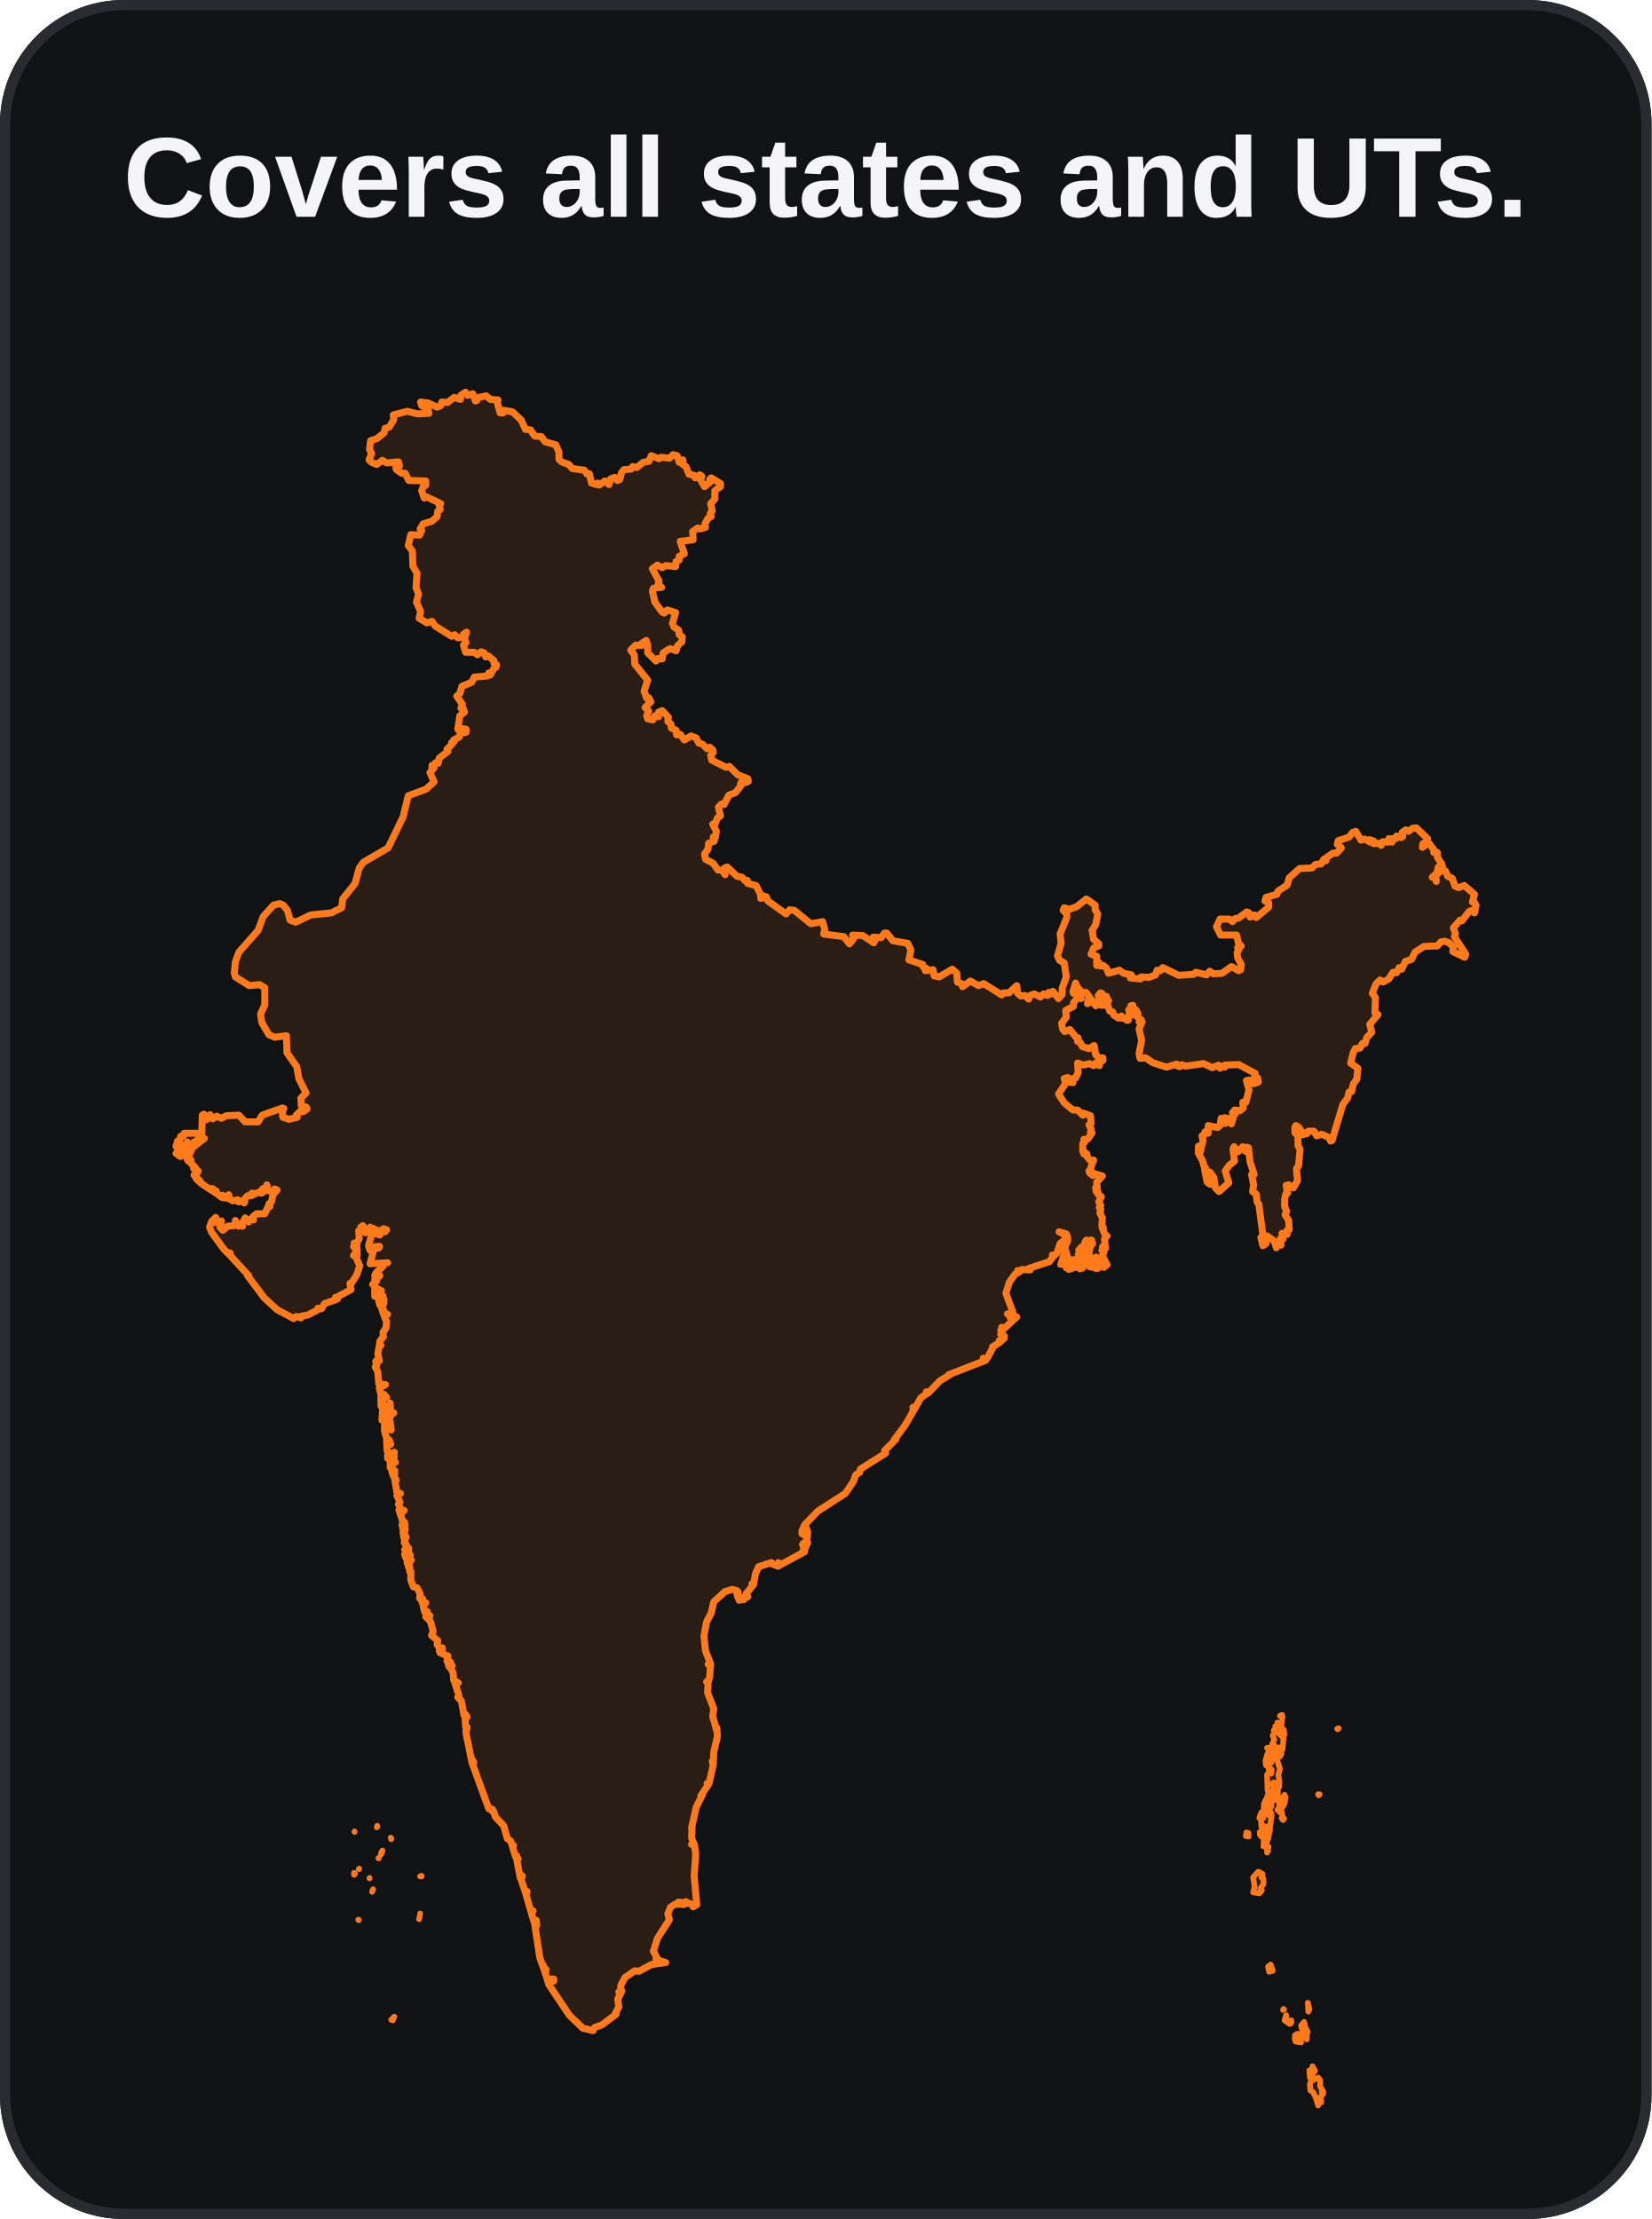
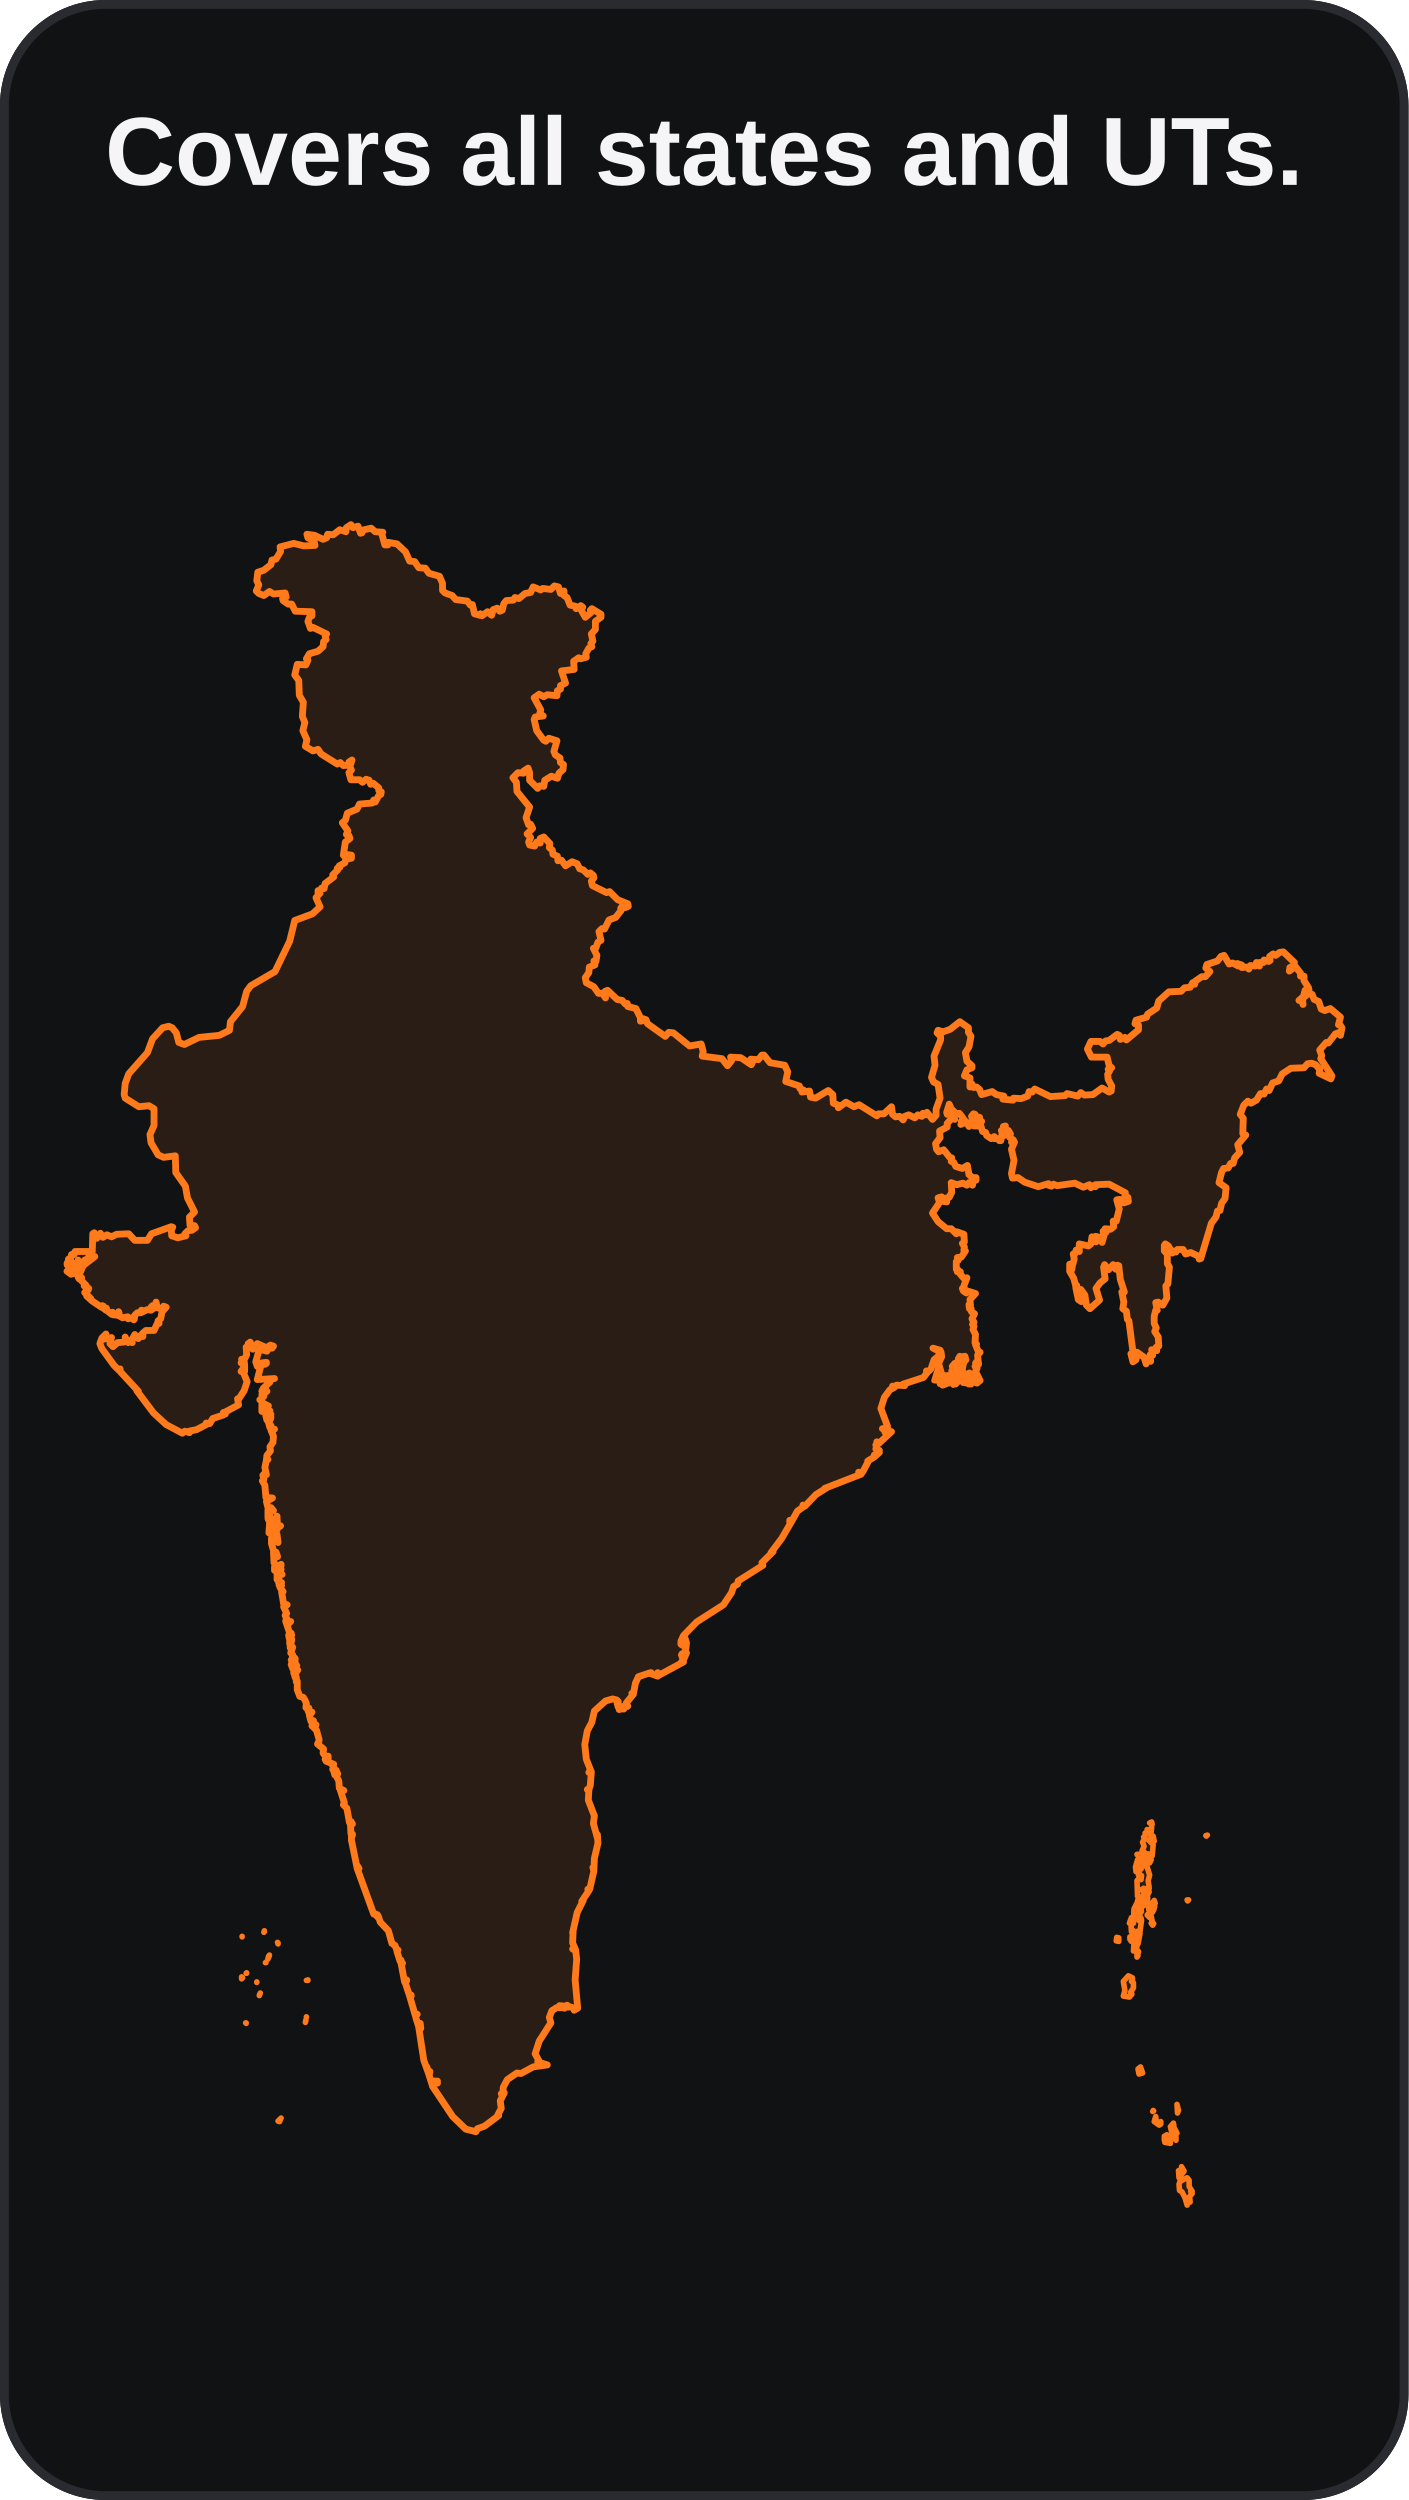
- <svg xmlns="http://www.w3.org/2000/svg" width="320" height="430" viewBox="0 0 320 430" role="img" aria-labelledby="title description">
+ <svg xmlns="http://www.w3.org/2000/svg" width="320" height="568" viewBox="0 0 320 568" role="img" aria-labelledby="title description">
  <defs>
    <style>
      .heading { fill: #f5f5f7; font: 750 22px -apple-system, BlinkMacSystemFont, "Segoe UI", Arial, sans-serif; }
      .map-outline { fill: #2a1d15; stroke: #ff7a1a; stroke-width: 1.35; stroke-linejoin: round; }
      .island-outline { stroke-width: 1.1; }
    </style>
  </defs>
-   <rect width="320" height="430" rx="24" fill="#111214" />
-   <rect x="1" y="1" width="318" height="428" rx="23" fill="none" stroke="#2a2b30" stroke-width="2" />
+   <rect width="320" height="568" rx="24" fill="#111214" />
+   <rect x="1" y="1" width="318" height="566" rx="23" fill="none" stroke="#2a2b30" stroke-width="2" />
  <text x="160" y="42" text-anchor="middle" class="heading">Covers all states and UTs.</text>
-   <g aria-label="Map of India" transform="translate(0 -12)" data-boundary-source="DataMeet India community" data-boundary-license="CC0" data-boundary-standard="Survey of India">
+   <g aria-label="Map of India" transform="translate(-24 18) scale(1.15)" data-boundary-source="DataMeet India community" data-boundary-license="CC0" data-boundary-standard="Survey of India">
    <g id="india-mainland-outline" aria-label="India mainland and claimed territorial outline">
      <path class="map-outline" fill-rule="evenodd" d="M114.6,105.6 115.6,105.9 115.8,105.6 116.1,106 117.2,105.2 118,105.9 118.3,104.8 119.1,104.5 119.6,105.1 120.1,104.9 120.4,103.6 120.9,103 122.3,102.9 122.6,102.4 123.4,102.6 124.6,101.6 125.7,101.4 126.2,100.3 127.7,100.9 128.1,100.6 129.7,100.8 130.4,100.1 131.2,100.3 131.6,101.6 132.3,101.1 132.3,102 132.9,102.4 133.5,103.9 134.5,104.1 134.7,104.6 135.6,104 136,104.3 135.7,104.9 136.5,106.3 137.6,105.4 137.5,104.9 137.8,104.6 139.6,105.7 139.6,106.3 138.5,107.1 138.5,108.7 137.7,109.6 138,111 137.6,111.5 137.8,112.1 137.2,112.4 136.6,113.5 136.7,114.2 135.6,114.5 135.2,114.3 134.2,115 134.3,116.6 131.8,116.9 132.6,119.3 131.6,119.8 131.6,120.5 131,120.8 130.9,121.8 129,121.6 128.3,122 127.4,121.5 126.4,122.2 127.7,124.6 127.5,125.3 128.2,125.8 126.6,126 126.4,126.5 126.9,128.7 128.3,130.6 128.7,130.8 129.3,130.2 130.9,130.7 130.3,132.8 130.6,133.5 131.5,134.1 131.6,135 132.2,135.4 132.1,136.4 131.3,137.1 131,138.1 129.8,137.7 128.5,138.5 128.3,139.7 127.5,139.6 127.1,140.1 125.5,138.5 125.5,137 125.2,136.1 124.3,136.7 124.3,137.1 123.2,137 122.2,138 122.9,138.9 123,140.7 125.5,143.8 124.8,145.9 125.3,147.3 125.7,147.2 126.1,148 125,149.1 125.7,149.8 125.3,150.7 125.5,151.3 126.5,151.5 126.9,150.7 127.6,150.9 127.6,150 128.3,149.7 129.5,151 129.4,151.8 130,152.3 130.1,153.1 131,153.5 131.1,154.4 131.8,154.3 132.6,155.4 133.9,154.6 134.9,155 135.4,156 136.1,156.2 137,157.1 137.5,156.8 138.1,157.3 138.2,157.8 137.7,158.4 137.9,159.3 140.7,160.7 141.3,160.5 142.9,162.1 144.9,162.9 145,163.4 144.6,163.6 144.1,163.7 143.9,163.2 143.5,163.8 143.6,164.2 142.5,165.6 141.2,166.1 140.3,167.9 139.8,167.8 139.2,168.4 139.6,170.1 139,170.5 138.6,171.6 138.1,171.7 138.8,173.1 138.6,174.3 138.2,174.2 138.4,175 137.3,175.4 137.2,176.5 136.5,177.5 136.7,178.5 138.2,179.3 139.1,180.6 139.9,180.6 140.5,181.5 140.4,180.2 140.9,180 142.8,181.8 143.8,182 144.4,182.7 144.8,182.6 144.9,183.2 146.5,183.6 147.4,185.4 147.4,186.1 147.9,186 147.9,185.6 148.5,185.8 148.8,186.6 152.3,189.1 153,188.3 153.9,188.4 157.1,191 159.4,190.6 159.8,192.1 159.6,193 163.5,193.5 164.6,194.9 165.4,193.9 165.2,193.2 167.2,193.3 169.3,194.7 169.5,194.3 169.2,193.6 170.7,193.7 171.4,192.8 171.8,192.8 173,194.3 175.9,194.8 176.5,196.1 176.1,198 178.8,198.9 178.9,199.4 179.6,199.7 179.3,200.1 180.8,199.9 181,201.1 182,201.3 184.5,199.8 185.4,200.6 185.5,202.3 186.5,202.7 186.5,203.2 188,202.1 189.6,203 190.6,202.6 194.1,204.8 194.4,204.4 195.5,204.4 197,203 197.2,204.5 197.8,205 198.6,204.9 199.3,205.6 199.6,204.9 200.4,204.6 201.6,205.2 202.2,204.6 203,204.9 203.2,204.3 203.7,204.6 204,204.1 205.1,205.5 205.8,204.7 205.8,203.5 206.6,201.3 206.2,198.6 205.3,198.1 204.9,197.2 205.6,194.8 205.4,193 206.7,189.8 206.7,189.1 206,188.4 206.2,187.9 207.2,188.2 208.6,187.7 210.5,186.2 212.2,187.4 212.2,188.3 212.7,189.1 212.3,191.2 211.6,192.3 211.9,194 212.9,194.9 212.9,195.3 211.9,195.7 211.4,196.9 212.5,197.3 212.5,199.1 212.9,198.5 213.2,199.2 213.8,199.1 214.4,199.6 214.8,200.6 216.9,200 217.7,200.6 219.2,200.9 219,201.5 221,201.7 221.1,201.3 222.6,201.4 223.9,200.9 224.2,200 224.8,200.1 225.3,199.5 228.4,201 231.3,200.8 231.7,200.4 233.8,200.9 234.4,200.2 235.1,200.7 236.8,200.6 238.6,199.3 240,200.1 240.4,199.9 240.5,198.9 239.8,197.6 239.7,196.6 240.1,195.9 239.8,195.6 240.5,195.3 240,194.9 239.6,193.2 236.5,193.2 235.7,191.6 236.4,190.1 238.2,190.1 238.8,190.6 239.3,190 240,189.9 241.6,188.7 242,188.9 242.2,189.7 243.1,189.3 243.4,189.8 245.8,187.8 245.8,186.9 245.1,186.6 245.3,185.9 247.4,185.3 247.6,184.7 249.4,183.5 249.8,182.1 251.8,180.3 254.2,180.2 254.9,179.5 256,179.4 256.5,178.5 256.9,178.8 257,178.2 258.3,177.3 259,177.3 259.9,176.3 259.1,175.6 259.3,174.9 261.4,174.2 262.1,173.3 262.7,173.1 263.7,174.8 264.4,174.6 265.5,175.2 265.3,174.7 266.2,175 266.2,175.5 267.2,175.4 267.6,175.8 267.9,175.1 268.9,175.2 269.1,174.5 269.7,175.2 269.7,174.5 270.5,174.5 270.6,174 271.5,174.3 271.8,174.1 271.7,173.3 272.4,172.8 272.9,173.1 273.7,172.5 274.4,172.4 276.6,174.5 276.5,175.1 275.7,175.5 275.6,176.2 276.8,175.3 277.8,176.6 277.8,177.2 278.5,177.2 278.5,178.1 279.4,179.5 279.5,180.1 278.7,180 278.4,181.2 277.5,182 278.1,182.1 278.3,182.8 278.2,181.6 279.3,180.7 280.1,180.8 280.5,181.8 281.4,182.2 281.9,183.7 282.6,184 283.7,183.6 285.7,185.3 285.3,186.8 285.6,186.8 286,187.4 285.7,188.9 285.2,188.4 284.7,188.6 283.3,190.4 282.9,190.3 281.6,191.8 282,192.9 281.8,193.5 284,196.9 283.8,197.5 281.5,196.4 281.6,195.6 280.8,194.7 280,194.4 279.2,194.5 278.5,195.3 275.9,195.4 274.2,196.5 273.5,197.9 272.3,198.3 271.6,199.8 271.1,199.5 270.6,200.5 269.9,200.4 269.1,201.7 268,202.3 267.4,201.9 266.6,202.7 265.9,204.5 266.5,205.3 266.4,208.3 267,208.6 265.4,210.5 265.8,212 264.8,213.1 264.5,214.2 264,214.2 263.5,215.1 262.6,215.2 262.2,216 261.7,218 263.1,219 262.9,221.1 262.2,222.1 261.9,223.5 261.4,223.6 261.1,224.8 260.2,226 258.1,233 257.8,233.1 257.6,232.5 256.1,231.8 255.1,232.1 254.6,231.2 253.5,231.2 253.2,231.7 252.9,231.5 252.5,231.9 251.7,230.5 251.1,230.1 250.9,230.4 250.9,231.5 251.5,232.1 251.5,234 251.9,234.7 251.6,238 251.2,238.4 251.4,240.8 250.6,242.2 249.7,241.6 249.2,241.7 249.5,243.2 249.2,243.2 248.9,244.4 248.9,245.8 249.3,246.7 249,247.4 249.7,248.5 249.8,250.3 249.3,250.5 249.4,251.2 248.4,251 248.6,252.1 248.1,252 248.2,253.3 247.7,252.8 247.3,253.8 246.9,252.5 245.5,251.5 245.3,253 244.7,253.4 244.3,251.8 244.7,251.8 244.7,251.4 243.9,245.3 243.6,245 243.4,243.4 242.7,242.9 242.9,241.6 242.5,239.6 243,239.6 242.2,237.1 241.9,234.4 241.6,234.3 241.3,235.1 240.8,234.2 239.9,235.2 239.1,234.2 238.9,234.7 239.2,237 238.2,237.8 237.4,238.9 238.1,241.2 236.2,242.9 235.5,242.2 235.2,240.2 234.4,239.1 234.1,240.2 234.5,241.5 233.9,241.1 233.4,238.7 233.6,238.3 233.4,238.4 233,236.9 232.2,235.5 232.2,234.9 232.6,235.2 232.7,234.7 232.2,234.7 232.2,234.1 232.8,234.2 233.1,233.1 232.9,232.1 233.2,232.1 233.5,231.3 234.1,231.6 234.1,230.1 235.9,230.5 236.4,230.1 236.6,228.7 236.8,229.5 237.4,229.7 237.3,228.6 238.2,228.8 238.6,229.8 239,228.4 238.8,227.6 239.1,227.4 239.4,227.8 239.2,227.1 240.3,227.2 240.9,226.7 240.8,225.6 241.4,225.6 242,223.2 241.5,221.4 242.1,221.3 242.9,222 243.8,221.7 243.7,220.9 243.1,220.7 243.2,220 240,218.3 237.3,218.4 237.3,218.8 236.9,218.6 236.4,219 236.1,218.4 234.9,218.9 233.2,218.1 229.7,218.6 229,218.3 228.6,218.7 228,218.5 228,218.2 226,218.8 223.3,217.9 222,217 220.9,217.1 220.7,216.2 221.2,213.6 220.7,211.4 221.3,210 220.7,210 221.1,209.6 220.3,209 220.5,208.4 220.1,207.7 219.5,207.6 219.5,206.8 219.1,206.9 219.2,207.6 218.7,207.7 219.1,208.1 218.8,208.3 219.1,208.2 219.2,208.7 218.8,208.7 218.6,209.7 218.3,209.7 218.3,209.3 217.3,209.3 217.4,209 217.3,208.9 216.7,209.3 215.8,208.7 215.6,208.1 215,207.9 214.5,206.3 214.8,205.9 214.4,205.9 214.4,205.1 213.6,204.9 213.5,204.5 213.2,204.4 212.8,204.9 213.2,205.8 213.3,205.5 213.5,205.6 213.6,206.2 214.1,206.2 214.1,206.8 213.3,206.8 212.7,206.2 212.3,206.9 211.8,206 210.7,206.5 210.8,206.2 210.9,206.3 211.1,206.3 210.8,205.9 211.4,205.9 211.4,205.6 211.1,205.7 211.1,205.2 210.4,204.3 209.8,204.4 208.8,203.4 208.4,202.5 207.9,204.1 208,204.5 208.2,204.1 209.2,204.4 209.5,205.5 208.9,205.3 208,206.3 208,207 206.5,207.8 206.6,209.1 205.7,210.3 205.9,211.4 206.3,211.9 207.3,211.5 208.5,213 208.9,213.1 208.8,213.8 209.3,214 209.7,214.8 211,215.2 212,214.6 212.3,216.4 213,217 213.7,217 213.7,217.5 213.2,217.6 213,218.5 212.3,218 211.9,218.5 211.1,218.1 209.9,218.4 208.8,218 208.9,219.9 208.4,220.9 207.9,221 207.9,221.8 207.2,221.7 206.9,220.8 206.2,221 206.5,221.9 205.1,224 206.2,225.7 207.9,227.1 208.8,227.1 209.8,228.1 209.9,227.7 211.3,228.2 211.4,229.7 211,230 211.4,230.7 211.3,231.4 211.6,231.5 210.8,232.7 210,232.8 210.2,233.3 209.8,233.6 209.8,235.1 210.1,235.2 210,235.6 210.6,235.6 210.6,236.1 211.4,237 211.9,236.8 211.3,238.4 211.4,238.9 211,238.9 211.2,239.4 211.8,239.8 212,239.4 213.6,239.9 212.5,241.1 212.6,242.2 212.3,242.1 212.4,242.9 212.7,242.8 212.8,243.5 213.4,243.9 212.9,244.9 213.3,245.6 213,246 213.3,246.4 213.1,247 213.6,248 213.5,249.6 213.8,249.9 213.6,250 214.2,251.5 214.5,251.5 214,252.1 214.2,253.9 213.7,253.8 213.8,253.4 213.6,253.7 213.8,254.3 213.5,254.3 213.9,254.7 213.6,255.3 214.5,257.1 214.1,257.4 213.8,256.9 213.9,257.6 213.3,257.4 213.1,256.8 212.9,257.2 212.4,255.6 212.2,255.7 212.5,255.8 212.3,257.4 212,257.2 212.1,256.6 211.9,257 211.2,256.7 211,254.7 211.3,253.4 211.7,253 211.5,252.3 210.9,252.4 211.3,252.8 211.2,253.1 210.5,252.3 210.2,252.8 210.3,253.9 210,253.4 210.3,254 209.9,254.2 209.8,255.2 209.8,254.5 209.3,254.5 209.5,253.7 209,254.3 209.2,254.9 208.9,255.2 209.1,255.5 208.9,257.4 208.7,257.5 208.8,257.3 208.6,257 208.7,256.4 208.7,256.2 208.6,257 208.7,257.3 208.4,257.6 208.5,256.2 208.1,256.1 208.4,256.3 208.2,256.7 208,256.2 207.4,256.1 207.7,257.8 207.1,258 207,256.8 206.7,256.7 206.9,256.5 206.9,255.8 206.3,253.7 206.9,252.4 206.8,251.5 206.6,251.1 205.2,250.7 206.2,251.2 206.6,252 205.4,253 204.8,254.8 204.3,255.3 203.9,255.2 204,255.6 203.3,256.5 199.3,257.8 199.6,258.1 198,258 197.5,258.5 197.2,258.2 197.3,258.6 196.7,258.9 195.6,260.4 194.9,262.6 196.2,266.1 196.1,266.5 195.2,266.6 196.3,266.6 196.4,267.3 195.9,267.2 195.7,267.3 196.1,267.5 197,267.2 194.4,269.6 194.1,269.2 194.3,269.6 193.9,269.8 194.1,270.5 193.9,270.6 194.6,270.9 194.4,271.5 193.6,271.8 194,271.8 194.6,271.3 193.6,272.2 192.3,273 192.5,272.9 191.4,275 191.1,275.4 190.5,275.2 191,275.6 183.8,278.4 184.2,278.3 182.1,279.6 179.9,281.9 179.5,281.7 179.8,281.9 178.4,282.9 177.4,284.7 176.9,284.7 176.9,285.2 177.4,284.7 175.3,288.3 173.2,291.1 173.6,290.9 171.4,293.1 171.6,293.6 166.7,296.7 166.6,297.3 165.8,297.8 165.4,299 163.8,301.4 158.5,304.8 155.9,307.5 155.4,308.6 155.4,309.2 156.4,309.8 156.2,308 156.5,308.9 156.4,309.9 156.2,310.8 155.6,311.1 156.2,311 156.2,311.3 156.5,310.9 155.9,312.3 155.5,311.3 155.9,312.4 155.5,312.7 155.9,312.7 150.9,315.4 150.9,315 150.8,314.8 150.8,315.5 149.4,315 149.3,315 149.4,315 149.5,314.8 149.4,314.8 147,315.6 146.4,316.9 146,319.1 145.7,318.9 145.9,319.2 144.6,320.8 144.9,321.4 144.5,321.3 144.8,321.5 144.3,321.5 144.1,322 143.8,321.5 144,321.9 143.2,322.1 143.2,321.5 143,321.6 142.8,320.9 142.8,320.4 143,321.2 143,320.5 142.7,320.2 141.9,320 140.5,320.4 138.3,322.4 137.8,324.6 136.9,326.3 136.4,329 136.7,331.9 137.6,334.2 137.2,334.5 137.7,334.4 137.5,337 137.2,338 136.9,337.9 137.2,338.1 137.1,340 138.3,343.1 138.1,344.6 138.9,347.5 138.8,346.8 138.9,346.8 139,348.5 138.3,351.5 138.2,353.8 138,353.3 138.2,354 137.4,357.5 137.2,357.9 137,357.6 137.2,357.9 135.8,360 136.1,359.8 134.9,362.2 134,366.2 134.1,365.9 134,368.2 134.6,369.6 134.1,369.3 134,369.4 134.6,369.7 134.8,371.4 134.5,375.5 135,381.1 134.3,381.5 134.3,381.1 133.1,380.7 133.1,380.9 132.9,380.5 132.4,381.1 132.2,380.9 132.6,380.7 131.4,380.6 131.9,381 130.8,381 129.9,381.6 129.4,382.9 129.7,384 127.4,387.6 126.6,390.1 127.4,391.6 127.1,391.7 129,392.3 126.2,392.7 123.8,394 123,393.9 121.1,395.2 120.3,396.7 120.2,398.1 120.2,398.1 119.9,398 119.9,398 120.2,398.2 120.5,397.8 119.7,399.4 119.9,400.9 119.2,402.2 119.4,402.3 116.6,404.4 115.2,404.9 114.9,405.5 112.9,405 110.3,402.5 106.3,396.5 106.7,395.7 107.3,395.9 107,395.6 107.3,395.5 106.6,395.5 106.2,396.1 105.5,393.9 105.7,394.2 105.8,393.6 105.6,393.9 105.2,392.7 105.5,393.9 104.6,391.4 103.6,384.9 104,385.1 103.9,384.1 103.5,384.3 103.6,384.8 103,382.9 103,382.5 103.3,382.3 102.9,382.5 101.8,378.7 102.1,378.7 102.1,378.5 101.8,378.7 100.9,376 101.2,375.7 101.2,375.5 100.8,375.8 100.9,375.6 100.8,375.4 100.8,375.6 100.8,375.9 100.1,372.2 100.4,372.2 99.9,371.8 100.1,371.6 99.9,371.8 99.3,369.9 99.5,369.6 99.3,369.7 98.9,368.7 98.3,368.3 97.6,365.8 96,364.1 95.6,362.9 95.4,362.6 95.5,363.1 94.9,362.4 94.7,362.5 91.4,353.4 91.8,353.5 91.3,352.7 91.5,353.3 91.4,353.3 90.3,347.9 90.3,346.8 90.4,347.2 90.4,346.9 90.5,346.9 90.5,346.8 90.5,346.7 90.2,346.6 90.1,344.7 90.2,345 90.5,344.7 90.2,344.2 90.1,344.7 89.9,344.4 89.4,341.6 88.7,340.9 88.9,340.5 88,337.7 88.8,338.1 87.9,337.6 87.8,336.2 87.3,335.2 87.6,334.8 87.5,334.6 87,335 86.8,334.2 87.3,334.1 86.6,333.9 86.9,333.7 86.5,333 86.7,333 86.8,332.9 85.3,332.3 85.1,331.9 85.4,331.5 85.7,331.8 85.7,331.3 85.3,331.5 84.7,330.7 84.8,329.9 83.6,328.9 83.9,328.3 83.9,328 83.4,326.2 82.5,325.3 83.2,325.4 83.3,325.1 82.5,324.7 82.8,324.3 82.3,324.4 82,323.3 82.5,322.6 82,323 81.6,322 81.9,321.8 81.3,321.7 81.4,320.9 81.1,320.2 80.8,319.7 80.1,319.5 79.6,318.2 79.6,316.5 79.4,316.6 79.4,315.7 79.2,315.8 79,315.1 79.4,314.8 78.9,314.9 78.9,314.7 79.7,314.3 78.9,314.5 78.8,314 78.9,314 79,313.9 78.7,314 78.4,313.2 78.6,312.7 78.8,313.2 78.7,313.2 78.7,313.4 78.8,313.6 78.8,313.3 79.5,313.4 78.8,313.1 78.7,312.8 79.1,312.9 79.2,312.7 78.4,312.3 78.9,311.9 79,312.3 79.1,312.4 79.2,312.1 79.1,311.9 78.6,312 78.7,311.3 78.3,310.9 78.7,309.8 78.2,309.9 78.2,309.2 78.4,309.2 78.1,309.1 78.1,308.4 78.2,308.1 78.3,308.3 78.5,308.5 78.5,308.2 78.4,308.3 78.4,308.1 78,308 77.9,307.4 78.2,307.9 78.5,307.4 78.1,307.5 78.4,307 78.1,307 77.3,304.6 77.9,305.1 78.3,304.7 77.8,304.7 77.2,303.5 77.5,303.1 76.9,301.8 77.6,301.4 76.9,301.2 76.5,298.8 76.8,298.8 76.2,298 76.5,297.6 76,297.5 76.5,297 75.9,297 76,296.4 75.6,296.4 75.6,294.8 75.1,294.6 75.1,293.9 75.4,293.9 76.3,294.6 76.2,294.9 76.2,294.9 76.6,295.4 76.2,294.9 76.4,294.4 76.1,293.7 76.4,293.7 76.4,293.4 76.1,293.6 75.9,294.1 75,293.1 74.9,291 75.4,291.1 75.5,291.5 75.7,291.9 75.7,291.8 75.4,291 75,291 74.5,289.3 74.5,288.2 75.2,287.9 75.7,288.4 75.5,288.7 75.7,289 75.8,289.1 75.6,287.5 75.1,287.6 74.9,287.1 75.2,287.2 75.3,286.6 75.6,286.6 75.3,286.3 75.6,286.3 76.3,285.8 75.7,286 75.6,283.9 75.1,285 75.3,285.6 74.5,285.9 74.4,286.8 74,287.2 74.2,284 73.9,284.6 73.8,284.3 74.3,283.2 73.8,283.9 73.8,282.7 74.9,282.8 74.4,282.2 74.1,282.5 73.8,282.2 73.5,281 74.7,280.3 73.4,280.2 73.2,277.8 72.7,276.9 73,276.6 72.8,275.8 73.2,275.4 73.3,275.4 73.4,275.7 73.5,275.7 73.2,274.3 73.5,272.8 73.8,272.7 73.5,272.8 73.6,271.9 74.3,271 74.2,270.2 74.8,269.3 74.9,268.1 74.4,266.9 74.6,267 75.1,266.7 74.5,266.8 74.4,266 74.2,266.4 73.8,265 74.2,265 74.4,264.4 73.6,264.9 73.4,264.1 73.3,263.5 74.4,263.8 73.9,263.6 74.2,263.1 73.2,263.2 73.2,262.7 73.5,262.5 73.9,262.1 72.9,262.4 72.6,263.2 72.6,261.9 72.8,261.6 73.1,262 73.5,261.9 72.6,261.5 72.6,260.9 72.2,260.9 73,260.2 72.6,259.9 73.1,259 73.4,259.4 73.6,259.2 73.3,258.9 72.6,259.2 72.9,258.6 74.2,257.4 74.3,256.8 75.1,256.7 71.7,256.9 72.4,254.2 72.7,253.8 73.2,253.9 73.5,253.7 73.5,253.5 72.6,253.6 71.7,254.3 71.4,253.4 72.1,250.9 73.6,251.3 74.1,250.4 74.6,250.7 74.9,250.3 74.3,250.1 73.5,250.6 71.7,249.8 70.8,250.9 70.3,249.5 70.1,250 69.9,249.8 69.9,250.5 69.8,250.6 69.7,250.6 69.7,250.6 69.7,250.5 69.7,250.5 69.5,250.5 69.6,252 69.1,253 68.6,252.9 69.1,253.2 69.2,254 69.1,253.8 68.9,253.7 68.5,253.6 69.2,254.1 69.2,255.3 68.9,254.7 68.5,255.3 68.9,255.4 69.7,257.3 69.1,259.1 68,260.8 68,260.7 67.8,260.7 68,261.9 65.2,263.4 65.4,263.7 65,263.4 65,263.9 62.9,264.6 62.3,265.6 61.6,265.5 61.8,265.7 59.7,266.8 58.2,267.1 58.3,267.4 57.4,267.1 56.9,267.5 53.7,265.8 51.2,263.5 47.9,259.1 48.2,259.2 48.1,259.1 44.6,255.3 44.6,254.8 44.3,255 43.4,254.1 41,250.8 40.6,249.8 41,248.7 41.8,247.9 41.5,248.9 42.9,248.6 42.6,249.8 43.2,250.4 44.1,249.6 45.3,249.5 45.7,249.1 45.6,248.5 46,249.4 46.3,249.2 46.1,249.4 46.2,249.6 46.6,249.2 47,249.6 46.8,249.3 47.5,248 47.6,248.5 48.2,248.8 48.4,248.3 49.1,248.4 49,247.8 49.7,247.2 51.3,247.2 52,245.7 52.1,245.8 52.3,245.8 52.1,245.3 52.6,244.9 52.9,243.5 53.7,242.6 53.2,242.4 52.9,243.1 52.3,242.8 51.9,242.5 51.7,241.6 51.8,242.7 51.1,242.8 51,242.3 50.7,242.6 51,243 50.7,243.2 49.9,243.1 48.9,243.6 48.9,243.2 48.8,243.2 48.7,243.7 48,243.7 47.5,244.2 47.4,245 47.1,244.8 47.3,245.1 46.9,244.7 46.2,244.9 46.1,244.5 45.1,244.7 44.2,244.2 44.4,243.8 44.3,243.5 44.2,244.2 43.2,244.1 43.1,243.6 42.9,244 41.8,243.1 41.9,242.8 41.8,243.2 41.3,242.8 41.3,242.4 41.1,242.7 41.1,242.3 40.9,242.6 39.1,241.4 38,240.4 38.8,240.9 37.6,239.7 37.7,239.6 37.9,239.9 38,239.8 37.8,239.6 38.3,239.2 38,239 38.4,238.9 38.1,238.9 38,238.5 37.8,238.2 37.9,238.7 37.5,238.4 37.8,238.2 36.9,237.3 37,236.8 36.5,237 36.6,236.2 36.3,236.7 37.3,234.4 39.6,232.6 38.3,232.8 38.5,232.9 37.6,233.3 37.2,234 37.1,233.7 37,233.7 37,233.7 37,234.1 36.6,233.8 36.7,234.1 36.3,234.2 36.5,233.7 36.3,233.3 36,235.3 35.8,235.4 36,235.6 35.6,235.9 34.9,236.1 35.1,235.7 34.9,235.4 34.8,236 34.1,235.5 35.6,234.2 35.3,233.9 34.9,234.6 34.8,234.2 34.7,234.9 34.2,234.3 34.4,233.1 34.8,233.1 35,232.2 35.5,232.2 35.7,231.6 35.7,231.9 35.9,231.6 39.1,231.6 39.2,228.1 39.5,227.9 40,229 40.7,228 41.2,228.8 42,228.3 42.9,228.7 43.9,228.2 46.3,228.1 47.5,229.4 50,229.4 50.8,228.1 54.7,226.7 55,226.8 54.7,227.4 54.8,228.5 56,228.9 57.6,228.5 57.4,228.1 58,227.5 58.8,227.4 59.5,226.9 59.3,226.5 58.4,226.4 58.3,224.8 59.3,223.8 57.9,221 57.5,218.7 55.6,216 55.5,212.7 53.2,213 52.1,212.5 50.7,210.1 50.5,208.5 51.3,206.7 51.3,203.4 50.3,202.8 48.3,203 45.6,201.3 45.4,200.6 45.6,198.4 46.3,196.5 50,192.3 51,189.6 53,187.4 54.2,187.1 54.9,187.4 55.7,188.4 56.2,190.3 57.3,190.7 60.2,189.3 64.2,188.9 66.2,187.9 66.4,186.2 68.8,183.2 69.6,180.2 70.4,179.1 75.2,176.3 78.1,170.3 79.1,166.2 82.6,164.9 84.1,163.5 83.3,161.7 84.1,160.8 83.7,160.8 83.7,160.3 84,160.6 84.4,159.8 84.9,159.9 85.1,158.9 86.8,157.6 86.6,157.2 87.6,156.2 87.5,155.9 88,155.7 87.9,155.4 89,154.8 89.2,154.1 90.3,153.9 90.3,153.3 89.5,153.2 89.2,153.8 88.7,153.3 89.1,150.7 90,150 89.8,149.4 89.6,149.2 89.4,149.3 89.3,149.2 89.6,148.5 88.5,146.9 89.1,146.4 89.5,145 91.4,144.2 91.9,143.2 94.4,143 94.7,142.4 95,142.8 95.7,141.5 96.1,141.3 96.2,140.8 95.7,140.5 95.7,140 94.6,139.1 94.1,139.3 93.8,138.5 93.2,138.3 92.5,138.9 91.9,138.4 90.2,138.4 89.8,137 90.3,136.5 90,135.8 90.4,134.5 89.8,134.9 89.8,135.5 88.7,135.6 88.1,135 87.5,135.3 84.3,133.3 83.7,132.4 82.7,132.7 81.2,131.8 81.5,130.5 80.7,128.7 81.1,127.1 80.6,125.9 80.8,123.1 80,121.7 79.9,118.8 79.1,117.7 79.6,115.6 81.3,115.7 81.7,114.8 81.4,114.5 82,113.5 83.7,113 84.7,112.1 84.8,111.1 85.3,110.7 85.1,110 85.4,109.6 82.7,108.3 82.2,108.5 81.7,107.1 82,106.3 82.5,106 82.5,105.2 79.2,105.1 78.5,103.7 77.8,103.7 76.8,103 76.7,102.6 77.4,102.3 77.2,101.5 74.9,101.7 74.1,101.2 73,102 72,101.6 71.5,101.1 72,99.9 71.6,99.1 71.8,97.4 73,97 74.4,95.9 74.6,95 75.4,94.8 76.3,93.3 76.2,92.4 78.9,91.7 80.9,92.2 83.1,92.1 82.9,91.2 81.7,90.6 81.5,89.9 83,90.1 84.7,90.9 85.4,90.6 85.6,89.9 86.7,90 88,89 89.2,89.4 89.3,88.6 90.2,88 90.6,88.6 91.6,88.3 92.1,89.7 92.4,89.6 92.4,89.1 94.2,88.7 95,89.4 96.5,89.5 96.3,89.8 96.9,92 97.5,92 97.6,91.5 99.3,91.8 101,93.4 101.8,95.2 102.8,95.3 103.6,96.5 104.9,96.6 105.6,97.6 107.7,98.2 108.3,99.6 108.3,101 108.8,101.5 110.2,102 110.9,102.8 113.2,103.1 113.8,103.9 114.2,103.8 114.6,105.6Z" />
    </g>
    <g id="coastal-islands-outline" aria-label="Coastal islands">
      <path class="map-outline island-outline" fill-rule="evenodd" d="M206.6,257.6 206.5,257.8 206.5,257.6 206.6,257.6ZM209.6,257.8 209.2,258 209.2,257.6 209.6,257.8ZM212.2,257.9 212.5,257.6 212.8,257.9 212.2,257.9ZM209.5,257 210.1,257.5 209.7,257.9 209.4,257.5 209.5,257ZM207.7,256.4 208,257 207.7,257.5 207.6,257.4 207.7,256.4ZM211.3,256.8 211.6,257 211.8,257.7 211.1,257.6 211,256.3 211.3,256.8ZM206.7,256.7 207,257.1 206.8,257.6 206.6,256.6 206.8,256.2 206.7,256.7ZM209.8,256.1 210.2,256.6 210.1,257.3 209.6,256.9 209.5,256.3 209.8,256.1ZM209.7,255.2 209.9,256.1 209.5,256.2 209.4,255.7 209.7,255.2ZM210,255.2 210.2,255 210.3,255 210.2,255.2 210.3,255.4 210,255.2ZM206.2,254.5 206.3,256.7 206.1,256.7 206.3,257.2 205.4,257.1 206.2,254.5ZM210.1,254.7 210.8,254.1 210.5,255.5 210.3,255.4 210.4,255 210.1,254.7ZM210.7,253 211.2,253.2 210.9,253.8 210.4,253.6 210.7,253ZM205.6,254 205.7,253.1 206.2,252.9 206.2,252.9 205.6,254ZM34,234.2 34,233.9 34.3,233.6 34.2,233.8 34,234.2ZM35.4,231.9 35.3,232 35.3,232 35.4,231.9Z" />
    </g>
    <g id="lakshadweep-outline" aria-label="Lakshadweep">
      <path class="map-outline island-outline" fill-rule="evenodd" d="M76.4,402.8 76.1,403.5 75.8,403.4 76.4,402.8ZM69.5,384.1 69.4,384 69.5,384 69.5,384.1ZM81.3,383.5 81.2,383.9 81.3,383.4 81.3,383.5ZM81.4,382.9 81.4,382.8 81.4,382.8 81.4,382.9ZM72.3,378.1 72.1,378.6 72.1,378.5 72.3,378.1ZM71.6,375.9 71.6,375.9 71.6,376 71.6,375.9ZM81.4,375.6 81.7,375.5 81.7,375.6 81.4,375.6ZM68.6,374.9 68.8,375.1 68.6,375.3 68.6,374.9ZM69.6,374.2 69.5,374.2 69.6,374.1 69.6,374.2ZM73.4,372.1 73.3,372.1 73.4,372 73.4,372.1ZM73.8,371.4 73.9,370.9 74.1,370.6 74.1,370.7 73.8,371.4ZM75.7,368.1 75.8,368.2 75.8,368.4 75.7,368.1ZM68.7,366.9 68.7,367 68.7,366.9 68.7,366.9ZM73.1,366 73,366.1 73.1,365.8 73.1,366Z" />
    </g>
    <g id="andaman-nicobar-outline" aria-label="Andaman and Nicobar Islands">
      <path class="map-outline island-outline" fill-rule="evenodd" d="M255.4,414.6 255.8,415.1 255.8,416.3 256.4,417.3 256.1,417.3 256.4,417.7 255.9,418.3 256,419.4 255.6,419.3 255.4,420 255,418.6 254.4,417.4 253.9,417.1 253.8,415.9 254,415.3 255.4,414.6ZM254.3,412.4 254.8,413.3 253.8,414.6 253.7,413.2 254.3,413 254.3,412.4ZM251.4,406.1 252,407.1 252.1,407.8 251,407.6 251.1,407 250.9,407.2 250.9,406.4 251.4,406.1ZM253,406.1 253.2,406.5 253.2,407.2 252.6,406.5 253,406.1ZM253,405 253.4,405.8 253.3,405.9 253,405ZM252.7,403.8 252.8,404.4 252.5,404.7 252.9,405.4 252.9,405.9 252.5,406.4 252.4,405.9 252.8,405.6 252.4,405.8 252.1,404.5 252.7,403.8ZM250.2,403.5 250.2,404 250.1,403.6 250.2,403.5ZM249.2,402.5 249.3,403.4 249.9,404.2 248.9,403.5 249.2,402.5ZM248.8,401.4 248.6,401.5 248.7,401.3 248.8,401.4ZM253.4,400.1 253.7,401.3 253.5,401.8 253.4,400.1ZM246.2,392.7 246.6,393.9 245.9,394.1 245.7,393.1 246.2,392.7ZM243.8,374.7 244.6,375.1 244.6,375.8 244.4,375.8 244.8,376.1 244.8,377.1 244.2,378 244.5,378.3 244,378.9 242.8,378.7 243.1,377.6 242.8,375.8 243.8,374.7ZM245.5,371 245.5,370.5 245.6,370.4 245.7,370.7 245.5,371ZM245.8,369.9 245.7,370.3 245.6,370.2 245.8,369.9ZM245.2,368.1 245.5,368.9 245.1,369.1 245.5,369.5 244.8,369.8 244.9,368.2 245.2,368.1ZM244.3,367.8 244.4,367.8 244.4,367.9 244.3,367.8ZM244.7,367.5 244.9,367.5 244.8,367.8 244.7,367.5ZM244.7,367.4 244.6,367.6 244.6,367.3 244.7,367.4ZM244.7,367.4 244.9,367.3 244.8,367.4 244.7,367.4ZM241.5,367.1 241.9,367.2 241.9,367.9 241.4,367.8 241.5,367.1ZM244.1,367 244.5,367.1 244.1,367.5 244.1,367ZM248.3,364.3 248.7,364.3 248.8,364.4 248.6,364.7 248.3,364.3ZM246,363 246.2,363.2 245.9,363.2 246,363ZM247.9,362.2 248.2,362.4 248.5,363.9 248.2,362.9 248,363.2 247.5,362.7 247.9,362.2ZM248.2,361.5 248.2,361.9 248.1,362.1 247.8,361.6 248.2,361.5ZM247.8,361.3 248.1,361.1 248.1,361.4 247.8,361.3ZM248.4,361 248.6,361.8 248.6,362.1 248.2,361.7 248.4,361ZM248.8,360.3 249,361 248.8,361.7 248.5,361.2 248.8,360.3ZM247.7,360.2 247.5,360.2 247.6,360.2 247.7,360.2ZM245.6,360.1 245.6,360.8 246.1,360.7 245.9,361.5 245.9,362 245.9,362 245.8,362.1 245.6,362.1 245.8,362.1 245.9,362 245.9,361.9 246.4,362 245.9,362.3 246.1,362.6 245.8,362.8 245.7,363.4 245.9,363.8 246.3,363.3 246.4,363.7 246.1,365.9 245.6,365.9 245.7,366.2 245.3,366.4 245.5,366.8 245.8,366.1 246.1,366.3 245.7,368.4 245.1,367.9 245.1,367.3 244.9,367.4 244.9,367.3 244.8,367.1 244.8,366.8 245,366.8 245.1,366.6 244.8,366.6 244.7,365.7 244.4,366 244.3,364.3 244,364.3 244.4,363.2 244.8,364.3 244.9,361.5 245.6,360.1ZM245.9,360.3 246.1,360.2 246.2,360.6 245.8,360.5 245.9,360 245.9,360.3ZM247.1,359.9 247.4,360.2 247.1,360.3 247.1,359.9ZM248.9,359.8 249.1,360.4 248.7,360.1 248.9,359.8ZM255.4,359.7 255.7,359.7 255.5,359.9 255.4,359.7ZM245.6,359.9 245.8,359.4 245.7,360.1 245.6,359.9ZM247.6,359.2 247.6,359.9 247.5,360.1 247.3,359.5 247.6,359.2ZM246.2,359.2 247.2,359.5 247,360 247.1,360.5 246.8,360.5 246.9,360.8 246.6,360.8 246.2,361.9 245.9,361.6 246.2,360.6 246.3,360 245.9,359.9 246.2,359.2ZM246.8,358.2 247.3,358.2 247.2,358.5 246.8,358.2ZM247.9,358.1 247.6,358.7 247.5,358.6 247.6,358.1 247.9,358.1ZM245.7,353.6 245.7,354.2 245.8,354.3 245.8,354.8 245.6,353.9 245.7,353.6ZM245.8,353.2 245.8,353.4 245.7,353.5 245.8,353.2ZM247.3,352.5 248,354.8 247.7,355.9 247.9,357.2 247.5,357.5 247.9,357.5 247.4,358.2 247.3,357.6 246.8,357.4 247.1,358.1 246.5,357.6 247.2,359.1 246.2,359.1 245.9,359.3 245.6,359 245.5,355.9 246,355.3 246.3,355.7 246.4,354.9 245.9,355.3 246,354.7 245.8,353.6 246.3,353.6 246.4,352.9 247,353 247.3,352.8 247.3,352.5ZM245.6,351.8 245.8,352.9 245.3,354.1 245.2,353.2 245.6,351.8ZM248.3,351.8 248,352.4 247.8,352.4 247.9,351.8 248.3,351.8ZM247.5,351.7 247.7,351.4 247.7,351.7 247.5,351.7ZM245.5,350.7 245.8,350.7 245.7,351 245.5,350.7ZM259.1,347 259.4,346.9 259.2,347.1 259.1,347ZM248.4,345.4 248.2,347 248.7,347.1 248.9,348.1 247.8,347.9 248.7,348.8 248.5,351 247.8,351.6 247.7,350.6 247.6,351.1 247.2,350.7 247.4,351 247.1,351.2 247.4,351.2 247.4,351.7 247.7,352 247.4,352.3 247.3,351.7 246.9,352.3 247,352.9 246.5,352.8 246.4,351.9 246.7,351.5 246.3,351.5 246.4,350.7 246.5,350.9 246.6,350.9 246.5,350.3 246.9,350.2 246.5,350 246.9,349.1 246.6,348.3 247.1,347.4 246.8,347.3 247.1,347.2 247.1,346.5 247.6,346.2 247.5,345.8 248.1,345.9 248.4,345.4ZM248.4,344.3 248.5,344.8 248.5,344.8 248,344.5 248.4,344.3Z" />
    </g>
  </g>
</svg>
